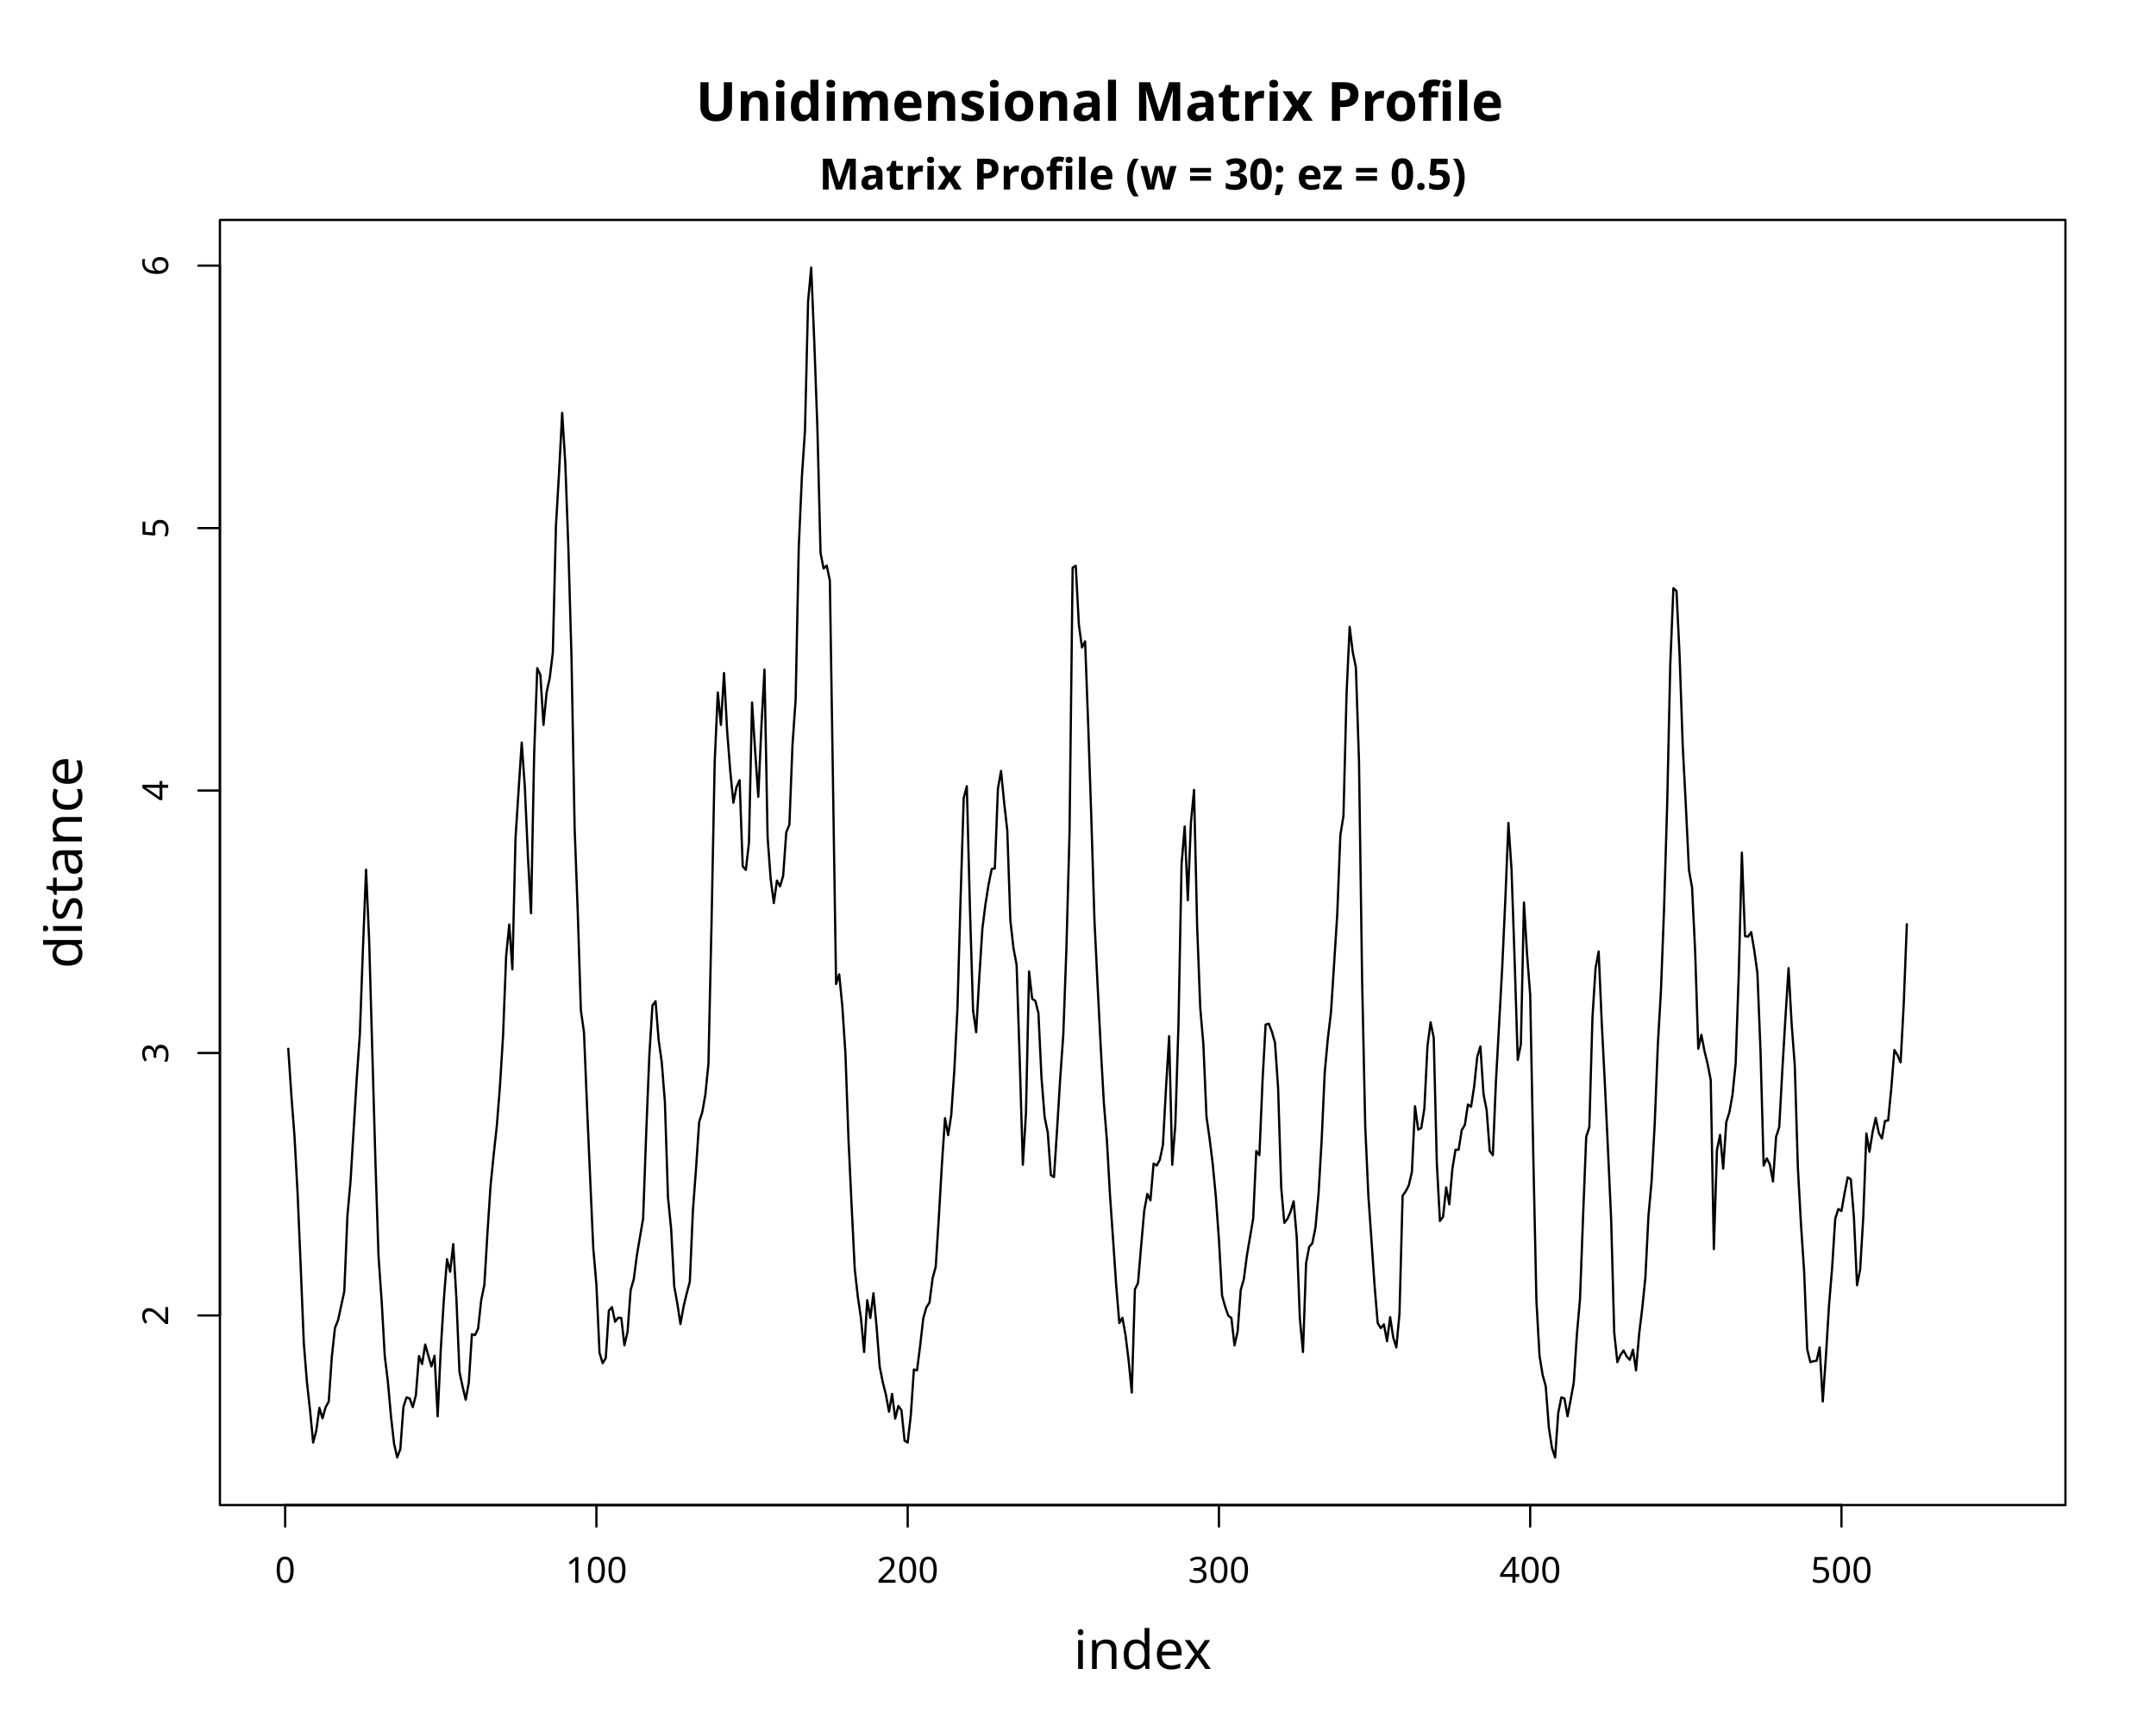
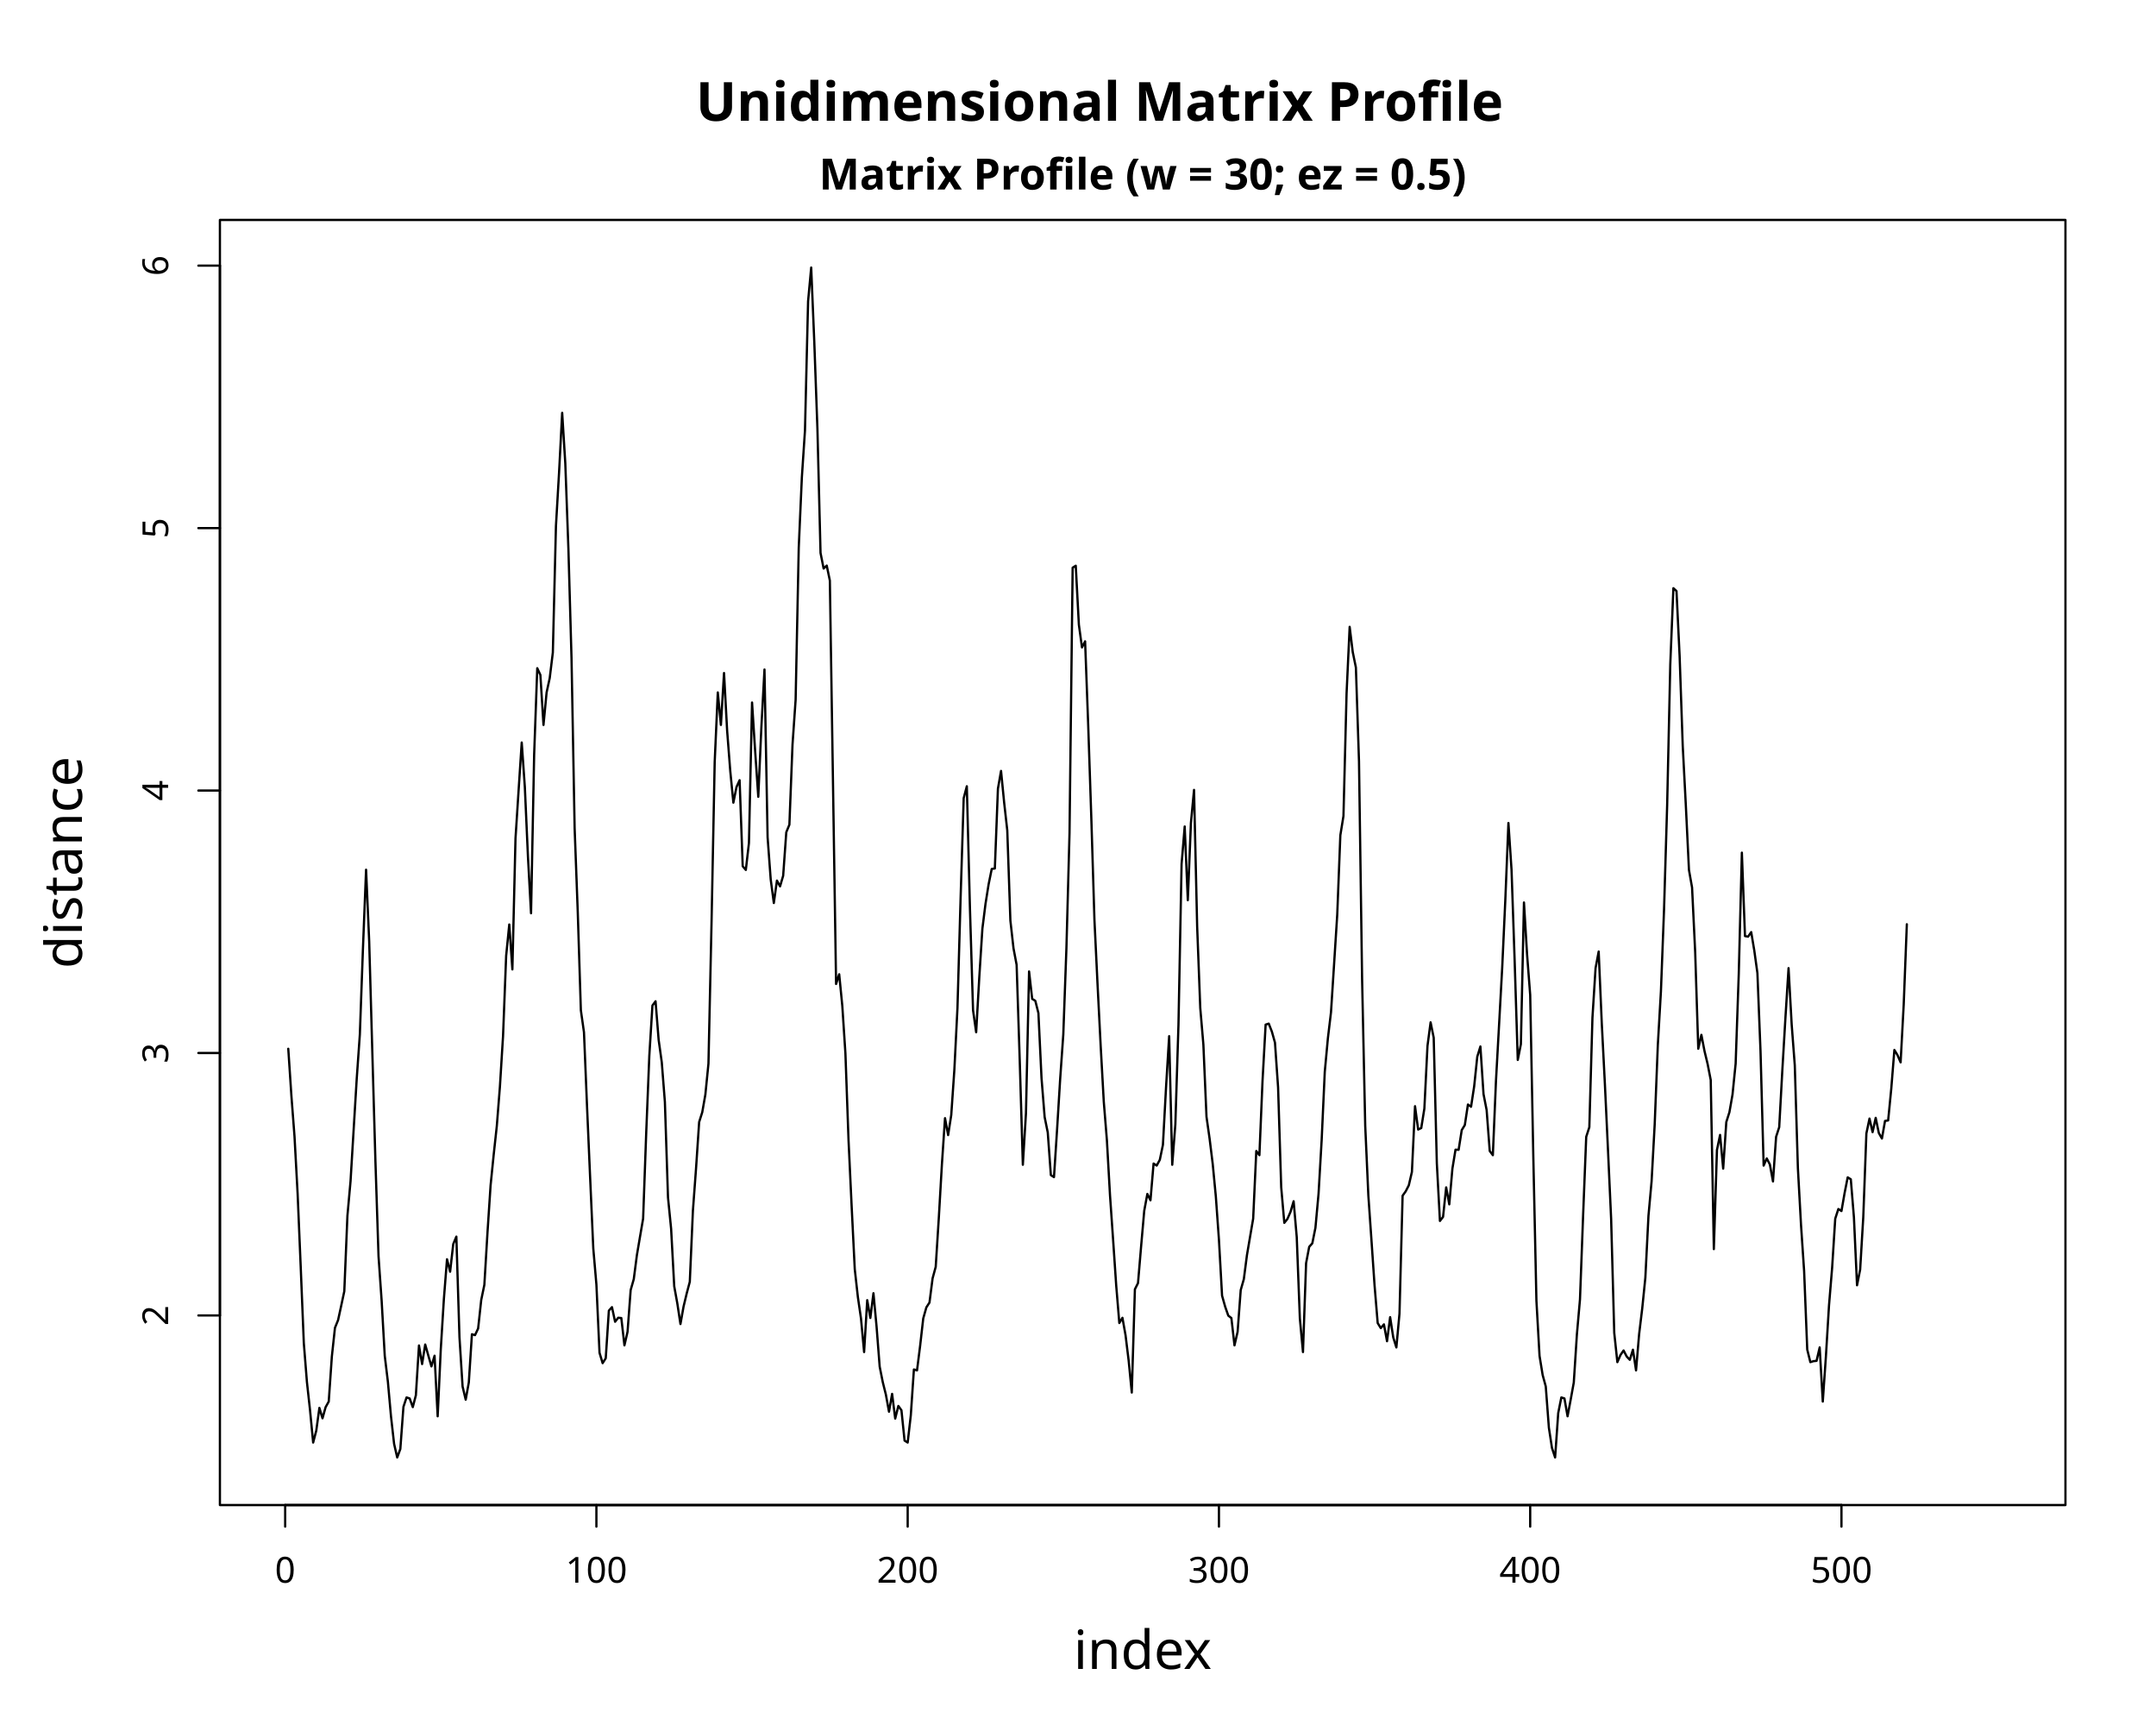
<svg xmlns="http://www.w3.org/2000/svg" class="svglite" data-engine-version="2.0" width="720.00pt" height="576.00pt" viewBox="0 0 720.00 576.00">
  <defs>
    <style type="text/css">
    .svglite line, .svglite polyline, .svglite polygon, .svglite path, .svglite rect, .svglite circle {
      fill: none;
      stroke: #000000;
      stroke-linecap: round;
      stroke-linejoin: round;
      stroke-miterlimit: 10.00;
    }
  </style>
  </defs>
  <rect width="100%" height="100%" style="stroke: none; fill: #FFFFFF;" />
  <defs>
    <clipPath id="cpMC4wMHw3MjAuMDB8MC4wMHw1NzYuMDA=">
      <rect x="0.00" y="0.00" width="720.00" height="576.00" />
    </clipPath>
  </defs>
  <g clip-path="url(#cpMC4wMHw3MjAuMDB8MC4wMHw1NzYuMDA=)">
</g>
  <defs>
    <clipPath id="cpNzMuNDR8Njg5Ljc2fDczLjQ0fDUwMi41Ng==">
      <rect x="73.44" y="73.44" width="616.32" height="429.12" />
    </clipPath>
  </defs>
  <g clip-path="url(#cpNzMuNDR8Njg5Ljc2fDczLjQ0fDUwMi41Ng==)">
-     <polyline points="96.27,350.19 97.31,365.88 98.35,379.43 99.39,398.61 100.42,422.95 101.46,448.49 102.50,461.50 103.54,470.93 104.58,481.69 105.62,477.71 106.66,470.11 107.70,473.59 108.74,469.87 109.78,468.00 110.82,452.98 111.86,443.38 112.90,440.81 113.94,436.03 114.98,431.17 116.02,405.96 117.06,394.47 118.10,377.19 119.13,360.21 120.17,345.41 121.21,316.67 122.25,290.41 123.29,314.27 124.33,351.13 125.37,387.64 126.41,419.49 127.45,434.35 128.49,452.74 129.53,461.33 130.57,472.92 131.61,482.13 132.65,486.67 133.69,483.84 134.73,469.75 135.77,466.62 136.81,466.96 137.85,469.85 138.88,465.90 139.92,452.78 140.96,455.48 142.00,448.95 143.04,452.65 144.08,456.26 145.12,452.69 146.16,472.92 147.20,450.49 148.24,433.67 149.28,420.48 150.32,424.64 151.36,415.42 152.40,433.29 153.44,458.08 154.48,462.97 155.52,467.37 156.56,461.63 157.60,445.52 158.63,445.82 159.67,443.61 160.71,434.06 161.75,429.03 162.79,411.66 163.83,395.82 164.87,385.55 165.91,375.97 166.95,362.84 167.99,345.99 169.03,319.15 170.07,308.70 171.11,323.70 172.15,279.97 173.19,263.87 174.23,247.93 175.27,262.79 176.31,286.05 177.34,304.95 178.38,251.94 179.42,223.12 180.46,225.37 181.50,242.07 182.54,231.21 183.58,226.43 184.62,217.89 185.66,175.65 186.70,157.75 187.74,137.85 188.78,154.66 189.82,183.24 190.86,219.81 191.90,276.56 192.94,304.49 193.98,337.34 195.02,344.69 196.06,369.94 197.09,393.53 198.13,416.89 199.17,428.93 200.21,451.70 201.25,455.18 202.29,453.53 203.33,437.64 204.37,436.47 205.41,441.35 206.45,440.01 207.49,440.11 208.53,449.23 209.57,444.70 210.61,430.76 211.65,427.12 212.69,419.11 213.73,412.98 214.77,406.91 215.81,378.10 216.84,352.53 217.88,335.76 218.92,334.33 219.96,347.27 221.00,354.71 222.04,367.97 223.08,399.85 224.12,410.29 225.16,429.52 226.20,435.27 227.24,442.12 228.28,436.26 229.32,431.92 230.36,428.00 231.40,404.23 232.44,390.22 233.48,374.67 234.52,371.39 235.56,365.46 236.59,355.17 237.63,307.55 238.67,254.51 239.71,231.21 240.75,242.07 241.79,224.73 242.83,244.03 243.87,257.42 244.91,268.02 245.95,262.82 246.99,260.52 248.03,289.25 249.07,290.48 250.11,281.49 251.15,234.58 252.19,250.91 253.23,266.06 254.27,242.67 255.30,223.56 256.34,279.59 257.38,293.64 258.42,301.53 259.46,294.04 260.50,295.97 261.54,292.42 262.58,277.90 263.62,275.37 264.66,248.66 265.70,233.65 266.74,182.89 267.78,159.43 268.82,143.78 269.86,100.62 270.90,89.33 271.94,114.34 272.98,143.23 274.02,184.63 275.05,189.84 276.09,188.85 277.13,193.86 278.17,260.86 279.21,328.56 280.25,325.32 281.29,335.90 282.33,351.78 283.37,380.79 284.41,402.86 285.45,423.81 286.49,433.12 287.53,440.27 288.57,451.47 289.61,434.14 290.65,440.08 291.69,431.82 292.73,442.95 293.77,456.35 294.80,461.50 295.84,465.68 296.88,471.39 297.92,465.43 298.96,473.68 300.00,469.46 301.04,470.91 302.08,481.03 303.12,481.69 304.16,472.63 305.20,457.28 306.24,457.60 307.28,449.37 308.32,440.24 309.36,436.55 310.40,434.94 311.44,426.86 312.48,423.03 313.51,406.79 314.55,388.81 315.59,373.37 316.63,379.02 317.67,372.33 318.71,357.22 319.75,336.50 320.79,299.91 321.83,266.51 322.87,262.54 323.91,303.15 324.95,337.34 325.99,344.69 327.03,326.40 328.07,310.10 329.11,301.80 330.15,295.28 331.19,290.16 332.23,289.99 333.26,263.34 334.30,257.42 335.34,268.02 336.38,277.27 337.42,307.40 338.46,316.65 339.50,322.17 340.54,354.03 341.58,388.93 342.62,371.77 343.66,324.38 344.70,333.54 345.74,334.17 346.78,338.29 347.82,360.03 348.86,373.01 349.90,378.15 350.94,392.40 351.98,393.06 353.01,377.19 354.05,360.21 355.09,345.41 356.13,316.67 357.17,278.12 358.21,189.56 359.25,188.90 360.29,208.59 361.33,216.18 362.37,214.15 363.41,242.21 364.45,273.24 365.49,307.16 366.53,328.77 367.57,349.19 368.61,367.89 369.65,380.74 370.69,399.16 371.73,414.08 372.76,429.27 373.80,441.78 374.84,440.03 375.88,445.87 376.92,454.37 377.96,464.99 379.00,430.51 380.04,428.44 381.08,416.13 382.12,404.28 383.16,398.67 384.20,400.79 385.24,388.52 386.28,389.20 387.32,387.28 388.36,382.28 389.40,363.11 390.44,345.99 391.47,388.93 392.51,375.44 393.55,342.23 394.59,288.53 395.63,275.97 396.67,300.59 397.71,274.80 398.75,263.76 399.79,309.34 400.83,336.58 401.87,348.79 402.91,372.90 403.95,380.23 404.99,388.67 406.03,399.53 407.07,414.02 408.11,432.64 409.15,436.33 410.19,439.31 411.22,440.11 412.26,449.23 413.30,444.70 414.34,430.76 415.38,427.12 416.42,419.11 417.46,412.98 418.50,406.91 419.54,384.33 420.58,385.73 421.62,360.96 422.66,342.13 423.70,341.80 424.74,344.45 425.78,348.16 426.82,363.12 427.86,396.45 428.90,408.32 429.94,407.02 430.97,404.65 432.01,401.11 433.05,413.09 434.09,440.27 435.13,451.47 436.17,421.80 437.21,416.33 438.25,415.16 439.29,409.98 440.33,398.63 441.37,380.68 442.41,357.89 443.45,346.69 444.49,337.99 445.53,321.78 446.57,305.45 447.61,278.92 448.65,272.48 449.69,231.54 450.72,209.31 451.76,217.76 452.80,222.89 453.84,254.19 454.88,327.28 455.92,375.95 456.96,399.16 458.00,414.08 459.04,429.27 460.08,441.78 461.12,443.48 462.16,442.22 463.20,447.85 464.24,439.81 465.28,446.60 466.32,449.93 467.36,438.63 468.40,399.26 469.43,397.81 470.47,395.80 471.51,391.32 472.55,369.37 473.59,377.17 474.63,376.67 475.67,370.16 476.71,349.25 477.75,341.37 478.79,346.50 479.83,388.41 480.87,407.69 481.91,406.34 482.95,396.48 483.99,402.15 485.03,390.24 486.07,383.89 487.11,383.93 488.15,377.36 489.18,375.67 490.22,368.81 491.26,369.56 492.30,362.76 493.34,352.84 494.38,349.43 495.42,365.30 496.46,370.65 497.50,384.33 498.54,385.73 499.58,360.96 500.62,342.13 501.66,323.19 502.70,300.59 503.74,274.80 504.78,290.44 505.82,320.82 506.86,353.93 507.90,348.67 508.93,301.35 509.97,318.75 511.01,332.22 512.05,386.15 513.09,434.35 514.13,452.74 515.17,459.13 516.21,462.95 517.25,476.73 518.29,483.51 519.33,486.67 520.37,471.84 521.41,466.62 522.45,466.96 523.49,472.92 524.53,467.37 525.57,461.63 526.61,445.52 527.64,433.86 528.68,405.91 529.72,379.60 530.76,376.38 531.80,339.83 532.84,323.27 533.88,317.73 534.92,341.78 535.96,362.10 537.00,384.21 538.04,406.99 539.08,445.05 540.12,454.84 541.16,452.45 542.20,450.94 543.24,452.95 544.28,454.06 545.32,450.68 546.36,457.60 547.39,445.47 548.43,436.87 549.47,426.61 550.51,405.96 551.55,394.47 552.59,375.38 553.63,348.99 554.67,330.99 555.71,303.67 556.75,268.81 557.79,221.90 558.83,196.41 559.87,197.36 560.91,219.03 561.95,249.02 562.99,269.01 564.03,290.48 565.07,296.36 566.11,317.98 567.14,350.19 568.18,345.54 569.22,350.95 570.26,355.28 571.30,360.62 572.34,417.09 573.38,383.99 574.42,378.96 575.46,390.22 576.50,374.67 577.54,371.39 578.58,365.46 579.62,355.17 580.66,325.23 581.70,284.71 582.74,312.57 583.78,312.76 584.82,311.24 585.86,317.47 586.89,324.94 587.93,351.06 588.97,389.21 590.01,386.81 591.05,388.84 592.09,394.50 593.13,379.60 594.17,376.38 595.21,357.42 596.25,339.83 597.29,323.27 598.33,342.03 599.37,355.72 600.41,390.10 601.45,408.98 602.49,424.45 603.53,450.63 604.57,454.84 605.60,454.51 606.64,454.41 607.68,449.91 608.72,468.00 609.76,452.98 610.80,435.90 611.84,423.36 612.88,406.93 613.92,403.70 614.96,404.38 616.00,398.40 617.04,393.13 618.08,393.78 619.12,406.47 620.16,429.17 621.20,423.94 622.24,406.46 623.28,378.48 624.32,384.58 625.35,378.04 626.39,373.26 627.43,378.30 628.47,380.17 629.51,374.29 630.55,374.13 631.59,363.56 632.63,350.59 633.67,352.29 634.71,354.74 635.75,335.38 636.79,308.62 " style="stroke-width: 0.75;" />
+     <polyline points="96.27,350.19 97.31,365.88 98.35,379.43 99.39,398.61 100.42,422.95 101.46,448.49 102.50,461.50 103.54,470.93 104.58,481.69 105.62,477.71 106.66,470.11 107.70,473.59 108.74,469.87 109.78,468.00 110.82,452.98 111.86,443.38 112.90,440.81 113.94,436.03 114.98,431.17 116.02,405.96 117.06,394.47 118.10,377.19 119.13,360.21 120.17,345.41 121.21,316.67 122.25,290.41 123.29,314.27 124.33,351.13 125.37,387.64 126.41,419.49 127.45,434.35 128.49,452.74 129.53,461.33 130.57,472.92 131.61,482.13 132.65,486.67 133.69,483.84 134.73,469.75 135.77,466.62 136.81,466.96 137.85,469.85 138.88,465.90 139.92,449.27 140.96,455.48 142.00,448.95 143.04,452.65 144.08,456.26 145.12,452.69 146.16,472.92 147.20,450.49 148.24,433.67 149.28,420.48 150.32,424.64 151.36,415.42 152.40,412.92 153.44,446.55 154.48,462.97 155.52,467.37 156.56,461.63 157.60,445.52 158.63,445.82 159.67,443.61 160.71,434.06 161.75,429.03 162.79,411.66 163.83,395.82 164.87,385.55 165.91,375.97 166.95,362.84 167.99,345.99 169.03,319.15 170.07,308.70 171.11,323.70 172.15,279.97 173.19,263.87 174.23,247.93 175.27,262.79 176.31,286.05 177.34,304.95 178.38,251.94 179.42,223.12 180.46,225.37 181.50,242.07 182.54,231.21 183.58,226.43 184.62,217.89 185.66,175.65 186.70,157.75 187.74,137.85 188.78,154.66 189.82,183.24 190.86,219.81 191.90,276.56 192.94,304.49 193.98,337.34 195.02,344.69 196.06,369.94 197.09,393.53 198.13,416.89 199.17,428.93 200.21,451.70 201.25,455.18 202.29,453.53 203.33,437.64 204.37,436.47 205.41,441.35 206.45,440.01 207.49,440.11 208.53,449.23 209.57,444.70 210.61,430.76 211.65,427.12 212.69,419.11 213.73,412.98 214.77,406.91 215.81,378.10 216.84,352.53 217.88,335.76 218.92,334.33 219.96,347.27 221.00,354.71 222.04,367.97 223.08,399.85 224.12,410.29 225.16,429.52 226.20,435.27 227.24,442.12 228.28,436.26 229.32,431.92 230.36,428.00 231.40,404.23 232.44,390.22 233.48,374.67 234.52,371.39 235.56,365.46 236.59,355.17 237.63,307.55 238.67,254.51 239.71,231.21 240.75,242.07 241.79,224.73 242.83,244.03 243.87,257.42 244.91,268.02 245.95,262.82 246.99,260.52 248.03,289.25 249.07,290.48 250.11,281.49 251.15,234.58 252.19,250.91 253.23,266.06 254.27,242.67 255.30,223.56 256.34,279.59 257.38,293.64 258.42,301.53 259.46,294.04 260.50,295.97 261.54,292.42 262.58,277.90 263.62,275.37 264.66,248.66 265.70,233.65 266.74,182.89 267.78,159.43 268.82,143.78 269.86,100.62 270.90,89.33 271.94,114.34 272.98,143.23 274.02,184.63 275.05,189.84 276.09,188.85 277.13,193.86 278.17,260.86 279.21,328.56 280.25,325.32 281.29,335.90 282.33,351.78 283.37,380.79 284.41,402.86 285.45,423.81 286.49,433.12 287.53,440.27 288.57,451.47 289.61,434.14 290.65,440.08 291.69,431.82 292.73,442.95 293.77,456.35 294.80,461.50 295.84,465.68 296.88,471.39 297.92,465.43 298.96,473.68 300.00,469.46 301.04,470.91 302.08,481.03 303.12,481.69 304.16,472.63 305.20,457.28 306.24,457.60 307.28,449.37 308.32,440.24 309.36,436.55 310.40,434.94 311.44,426.86 312.48,423.03 313.51,406.79 314.55,388.81 315.59,373.37 316.63,379.02 317.67,372.33 318.71,357.22 319.75,336.50 320.79,299.91 321.83,266.51 322.87,262.54 323.91,303.15 324.95,337.34 325.99,344.69 327.03,326.40 328.07,310.10 329.11,301.80 330.15,295.28 331.19,290.16 332.23,289.99 333.26,263.34 334.30,257.42 335.34,268.02 336.38,277.27 337.42,307.40 338.46,316.65 339.50,322.17 340.54,354.03 341.58,388.93 342.62,371.77 343.66,324.38 344.70,333.54 345.74,334.17 346.78,338.29 347.82,360.03 348.86,373.01 349.90,378.15 350.94,392.40 351.98,393.06 353.01,377.19 354.05,360.21 355.09,345.41 356.13,316.67 357.17,278.12 358.21,189.56 359.25,188.90 360.29,208.59 361.33,216.18 362.37,214.15 363.41,242.21 364.45,273.24 365.49,307.16 366.53,328.77 367.57,349.19 368.61,367.89 369.65,380.74 370.69,399.16 371.73,414.08 372.76,429.27 373.80,441.78 374.84,440.03 375.88,445.87 376.92,454.37 377.96,464.99 379.00,430.51 380.04,428.44 381.08,416.13 382.12,404.28 383.16,398.67 384.20,400.79 385.24,388.52 386.28,389.20 387.32,387.28 388.36,382.28 389.40,363.11 390.44,345.99 391.47,388.93 392.51,375.44 393.55,342.23 394.59,288.53 395.63,275.97 396.67,300.59 397.71,274.80 398.75,263.76 399.79,309.34 400.83,336.58 401.87,348.79 402.91,372.90 403.95,380.23 404.99,388.67 406.03,399.53 407.07,414.02 408.11,432.64 409.15,436.33 410.19,439.31 411.22,440.11 412.26,449.23 413.30,444.70 414.34,430.76 415.38,427.12 416.42,419.11 417.46,412.98 418.50,406.91 419.54,384.33 420.58,385.73 421.62,360.96 422.66,342.13 423.70,341.80 424.74,344.45 425.78,348.16 426.82,363.12 427.86,396.45 428.90,408.32 429.94,407.02 430.97,404.65 432.01,401.11 433.05,413.09 434.09,440.27 435.13,451.47 436.17,421.80 437.21,416.33 438.25,415.16 439.29,409.98 440.33,398.63 441.37,380.68 442.41,357.89 443.45,346.69 444.49,337.99 445.53,321.78 446.57,305.45 447.61,278.92 448.65,272.48 449.69,231.54 450.72,209.31 451.76,217.76 452.80,222.89 453.84,254.19 454.88,327.28 455.92,375.95 456.96,399.16 458.00,414.08 459.04,429.27 460.08,441.78 461.12,443.48 462.16,442.22 463.20,447.85 464.24,439.81 465.28,446.60 466.32,449.93 467.36,438.63 468.40,399.26 469.43,397.81 470.47,395.80 471.51,391.32 472.55,369.37 473.59,377.17 474.63,376.67 475.67,370.16 476.71,349.25 477.75,341.37 478.79,346.50 479.83,388.41 480.87,407.69 481.91,406.34 482.95,396.48 483.99,402.15 485.03,390.24 486.07,383.89 487.11,383.93 488.15,377.36 489.18,375.67 490.22,368.81 491.26,369.56 492.30,362.76 493.34,352.84 494.38,349.43 495.42,365.30 496.46,370.65 497.50,384.33 498.54,385.73 499.58,360.96 500.62,342.13 501.66,323.19 502.70,300.59 503.74,274.80 504.78,290.44 505.82,320.82 506.86,353.93 507.90,348.67 508.93,301.35 509.97,318.75 511.01,332.22 512.05,386.15 513.09,434.35 514.13,452.74 515.17,459.13 516.21,462.95 517.25,476.73 518.29,483.51 519.33,486.67 520.37,471.84 521.41,466.62 522.45,466.96 523.49,472.92 524.53,467.37 525.57,461.63 526.61,445.52 527.64,433.86 528.68,405.91 529.72,379.60 530.76,376.38 531.80,339.83 532.84,323.27 533.88,317.73 534.92,341.78 535.96,362.10 537.00,384.21 538.04,406.99 539.08,445.05 540.12,454.84 541.16,452.45 542.20,450.94 543.24,452.95 544.28,454.06 545.32,450.68 546.36,457.60 547.39,445.47 548.43,436.87 549.47,426.61 550.51,405.96 551.55,394.47 552.59,375.38 553.63,348.99 554.67,330.99 555.71,303.67 556.75,268.81 557.79,221.90 558.83,196.41 559.87,197.36 560.91,219.03 561.95,249.02 562.99,269.01 564.03,290.48 565.07,296.36 566.11,317.98 567.14,350.19 568.18,345.54 569.22,350.95 570.26,355.28 571.30,360.62 572.34,417.09 573.38,383.99 574.42,378.96 575.46,390.22 576.50,374.67 577.54,371.39 578.58,365.46 579.62,355.17 580.66,325.23 581.70,284.71 582.74,312.57 583.78,312.76 584.82,311.24 585.86,317.47 586.89,324.94 587.93,351.06 588.97,389.21 590.01,386.81 591.05,388.84 592.09,394.50 593.13,379.60 594.17,376.38 595.21,357.42 596.25,339.83 597.29,323.27 598.33,342.03 599.37,355.72 600.41,390.10 601.45,408.98 602.49,424.45 603.53,450.63 604.57,454.84 605.60,454.51 606.64,454.41 607.68,449.91 608.72,468.00 609.76,452.98 610.80,435.90 611.84,423.36 612.88,406.93 613.92,403.70 614.96,404.38 616.00,398.40 617.04,393.13 618.08,393.78 619.12,406.47 620.16,429.17 621.20,423.94 622.24,406.46 623.28,378.48 624.32,373.50 625.35,378.04 626.39,373.26 627.43,378.30 628.47,380.17 629.51,374.29 630.55,374.13 631.59,363.56 632.63,350.59 633.67,352.29 634.71,354.74 635.75,335.38 636.79,308.62 " style="stroke-width: 0.75;" />
  </g>
  <g clip-path="url(#cpMC4wMHw3MjAuMDB8MC4wMHw1NzYuMDA=)">
    <line x1="95.23" y1="502.56" x2="614.96" y2="502.56" style="stroke-width: 0.75;" />
    <line x1="95.23" y1="502.56" x2="95.23" y2="509.76" style="stroke-width: 0.75;" />
    <line x1="199.17" y1="502.56" x2="199.17" y2="509.76" style="stroke-width: 0.75;" />
    <line x1="303.12" y1="502.56" x2="303.12" y2="509.76" style="stroke-width: 0.75;" />
    <line x1="407.07" y1="502.56" x2="407.07" y2="509.76" style="stroke-width: 0.75;" />
    <line x1="511.01" y1="502.56" x2="511.01" y2="509.76" style="stroke-width: 0.75;" />
    <line x1="614.96" y1="502.56" x2="614.96" y2="509.76" style="stroke-width: 0.75;" />
    <text x="95.23" y="528.48" text-anchor="middle" style="font-size: 12.00px; font-family: sans;" textLength="6.67px" lengthAdjust="spacingAndGlyphs">0</text>
    <text x="199.17" y="528.48" text-anchor="middle" style="font-size: 12.00px; font-family: sans;" textLength="20.02px" lengthAdjust="spacingAndGlyphs">100</text>
    <text x="303.12" y="528.48" text-anchor="middle" style="font-size: 12.00px; font-family: sans;" textLength="20.02px" lengthAdjust="spacingAndGlyphs">200</text>
    <text x="407.07" y="528.48" text-anchor="middle" style="font-size: 12.00px; font-family: sans;" textLength="20.02px" lengthAdjust="spacingAndGlyphs">300</text>
    <text x="511.01" y="528.48" text-anchor="middle" style="font-size: 12.00px; font-family: sans;" textLength="20.02px" lengthAdjust="spacingAndGlyphs">400</text>
    <text x="614.96" y="528.48" text-anchor="middle" style="font-size: 12.00px; font-family: sans;" textLength="20.02px" lengthAdjust="spacingAndGlyphs">500</text>
    <line x1="73.44" y1="439.25" x2="73.44" y2="88.70" style="stroke-width: 0.75;" />
    <line x1="73.44" y1="439.25" x2="66.24" y2="439.25" style="stroke-width: 0.75;" />
    <line x1="73.44" y1="351.61" x2="66.24" y2="351.61" style="stroke-width: 0.75;" />
    <line x1="73.44" y1="263.98" x2="66.24" y2="263.98" style="stroke-width: 0.75;" />
    <line x1="73.44" y1="176.34" x2="66.24" y2="176.34" style="stroke-width: 0.75;" />
    <line x1="73.44" y1="88.70" x2="66.24" y2="88.70" style="stroke-width: 0.75;" />
    <text transform="translate(56.16,439.25) rotate(-90)" text-anchor="middle" style="font-size: 12.00px; font-family: sans;" textLength="6.67px" lengthAdjust="spacingAndGlyphs">2</text>
    <text transform="translate(56.16,351.61) rotate(-90)" text-anchor="middle" style="font-size: 12.00px; font-family: sans;" textLength="6.67px" lengthAdjust="spacingAndGlyphs">3</text>
    <text transform="translate(56.16,263.98) rotate(-90)" text-anchor="middle" style="font-size: 12.00px; font-family: sans;" textLength="6.67px" lengthAdjust="spacingAndGlyphs">4</text>
    <text transform="translate(56.16,176.34) rotate(-90)" text-anchor="middle" style="font-size: 12.00px; font-family: sans;" textLength="6.67px" lengthAdjust="spacingAndGlyphs">5</text>
    <text transform="translate(56.16,88.70) rotate(-90)" text-anchor="middle" style="font-size: 12.00px; font-family: sans;" textLength="6.67px" lengthAdjust="spacingAndGlyphs">6</text>
    <polygon points="73.44,502.56 689.76,502.56 689.76,73.44 73.44,73.44 " style="stroke-width: 0.75; fill: none;" />
  </g>
  <defs>
    <clipPath id="cpMTQuNDB8NzIwLjAwfDQzLjIwfDU2MS42MA==">
      <rect x="14.40" y="43.20" width="705.60" height="518.40" />
    </clipPath>
  </defs>
  <g clip-path="url(#cpMTQuNDB8NzIwLjAwfDQzLjIwfDU2MS42MA==)">
    <text x="381.60" y="63.28" text-anchor="middle" style="font-size: 14.40px; font-weight: bold; font-family: sans;" textLength="200.10px" lengthAdjust="spacingAndGlyphs">Matrix Profile (w = 30; ez = 0.5)</text>
    <text x="381.60" y="557.28" text-anchor="middle" style="font-size: 18.00px; font-family: sans;" textLength="43.04px" lengthAdjust="spacingAndGlyphs">index</text>
    <text transform="translate(27.36,288.00) rotate(-90)" text-anchor="middle" style="font-size: 18.00px; font-family: sans;" textLength="67.06px" lengthAdjust="spacingAndGlyphs">distance</text>
  </g>
  <g clip-path="url(#cpMC4wMHw3MjAuMDB8MC4wMHw1NzYuMDA=)">
    <text x="367.20" y="40.32" text-anchor="middle" style="font-size: 18.00px; font-weight: bold; font-family: sans;" textLength="233.11px" lengthAdjust="spacingAndGlyphs">Unidimensional Matrix Profile</text>
  </g>
  <defs>
    <clipPath id="cpNzMuNDR8Njg5Ljc2fDEwMi4yNHw0ODguMTY=">
      <rect x="73.44" y="102.24" width="616.32" height="385.92" />
    </clipPath>
  </defs>
  <g clip-path="url(#cpNzMuNDR8Njg5Ljc2fDEwMi4yNHw0ODguMTY=)">
</g>
</svg>
